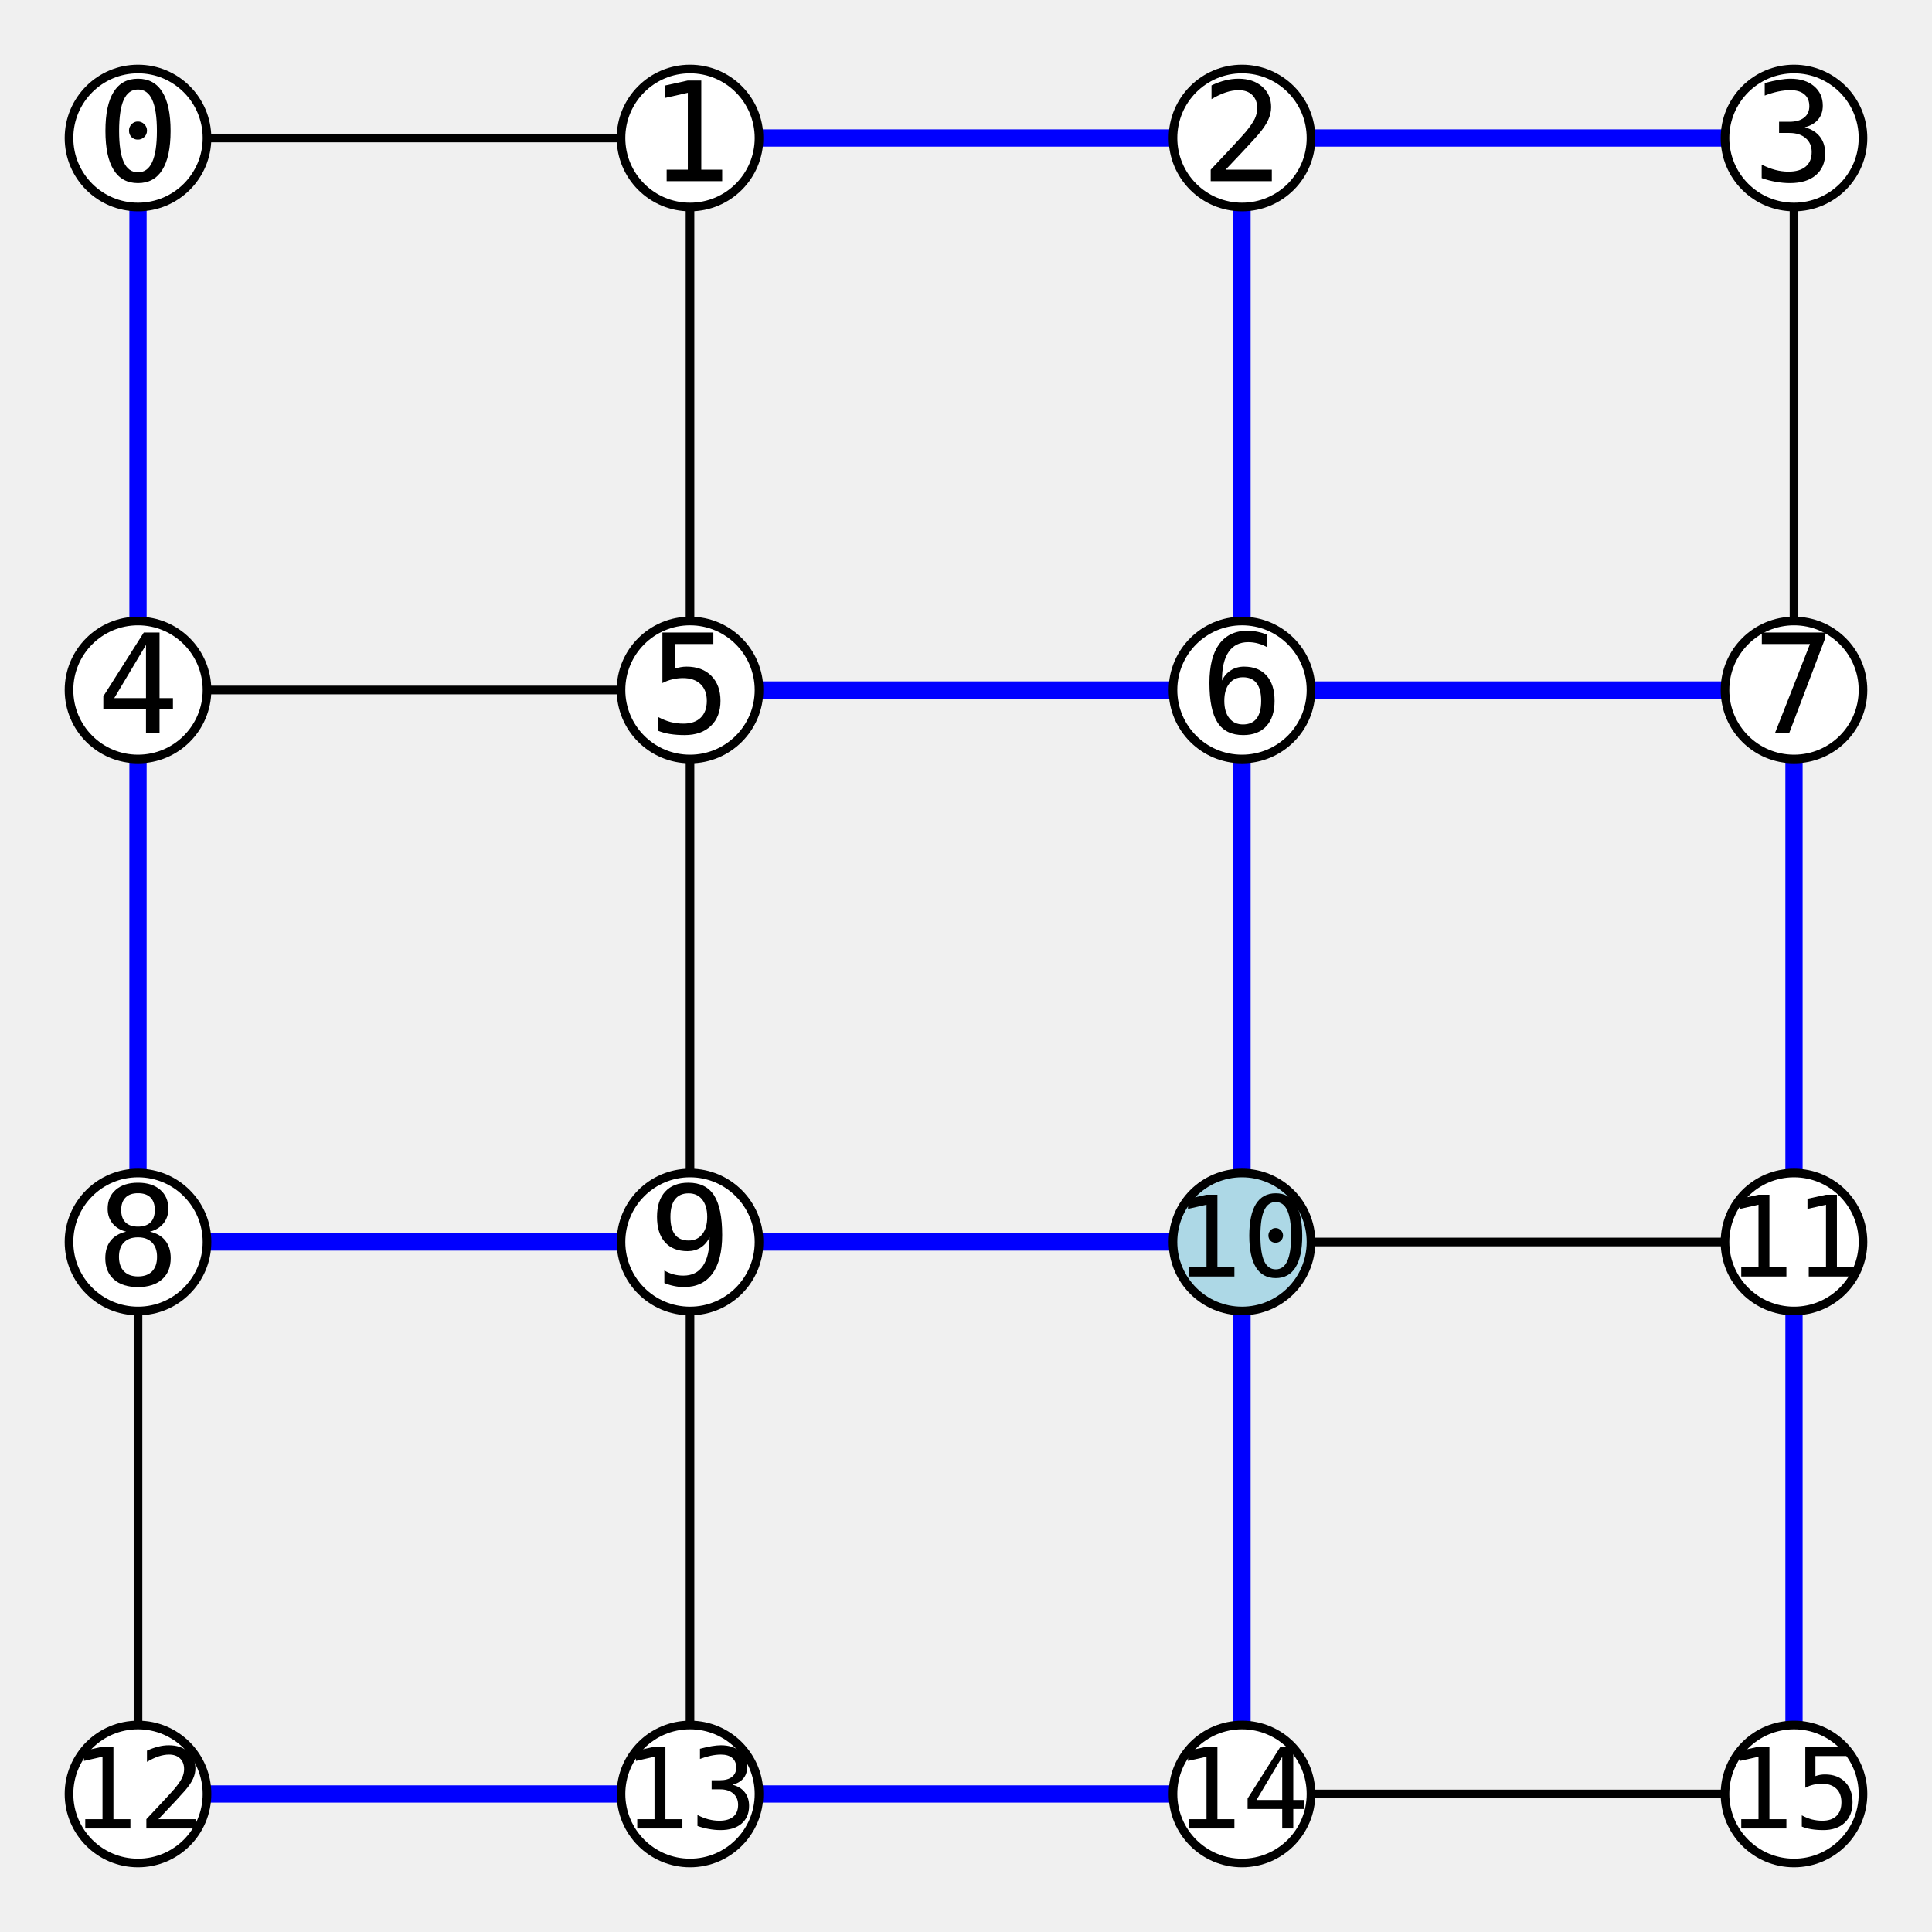
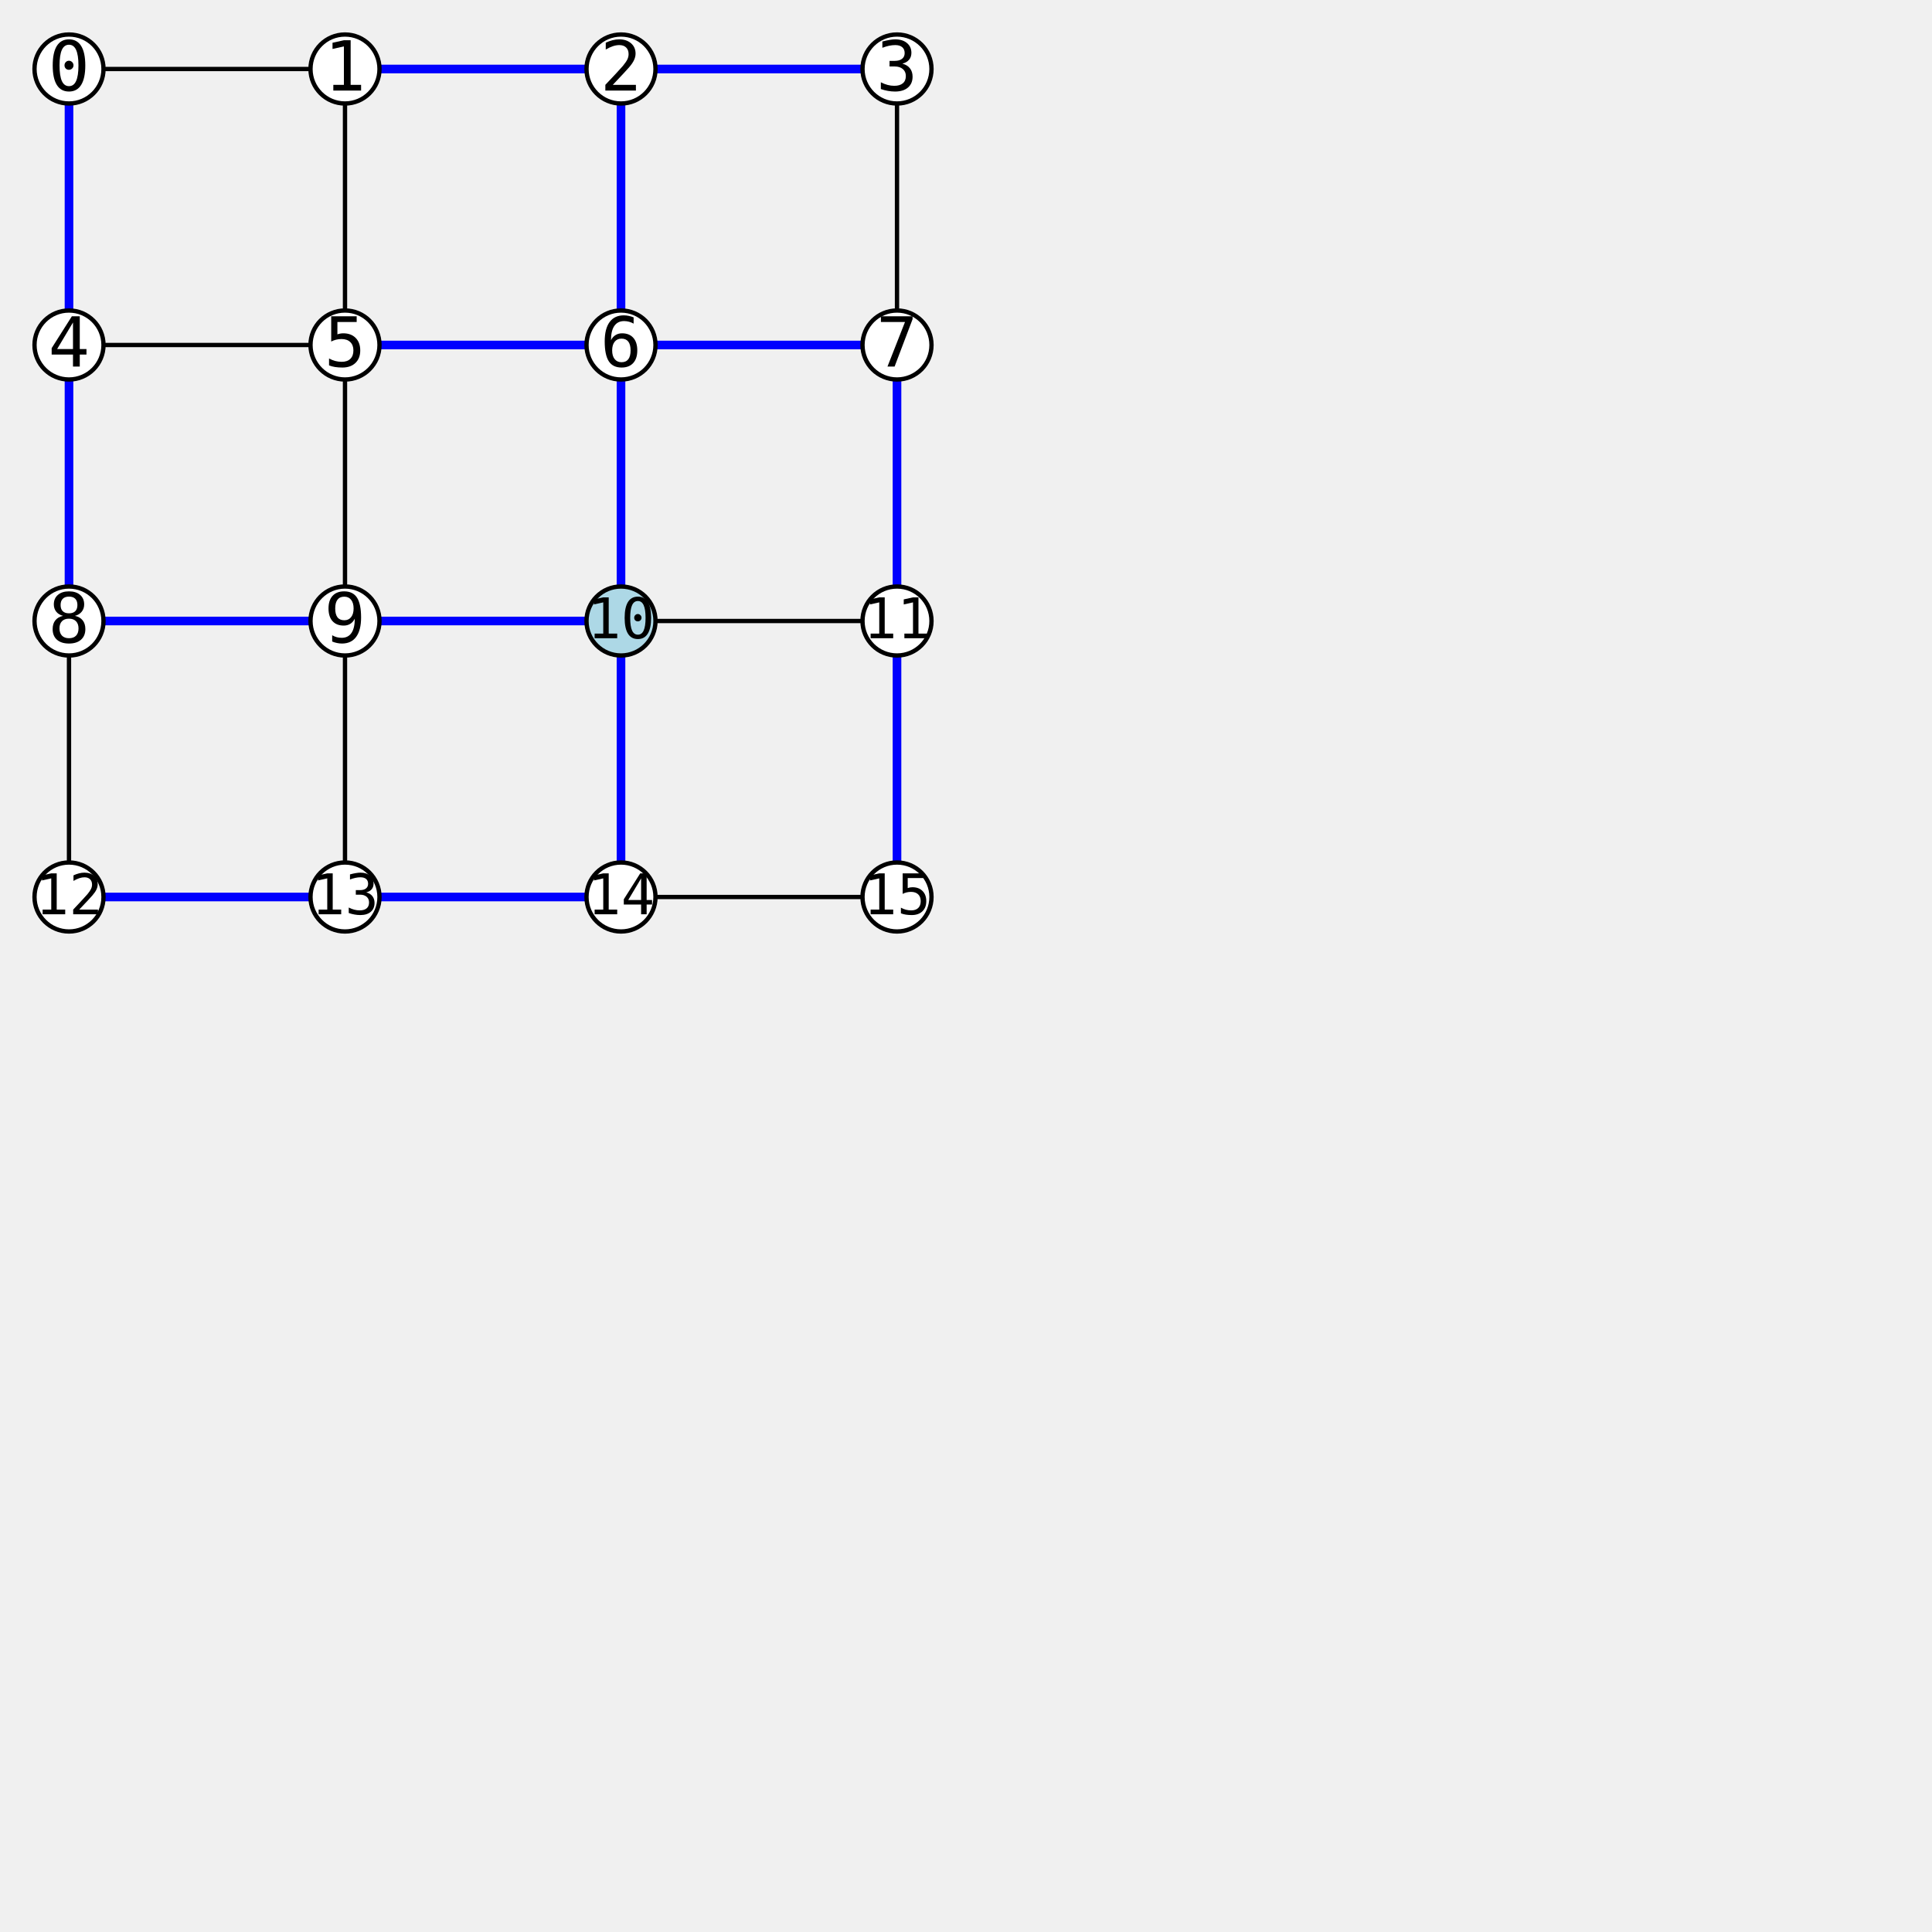
<svg xmlns="http://www.w3.org/2000/svg" width="448" height="448">
  <style>
    text {
        font-family:Consolas;
    }
</style>
-   <line style="stroke-width: 2;" stroke="black" x1="32" y1="32" x2="160" y2="32" />
-   <line style="stroke-width: 4;" stroke="blue" x1="160" y1="32" x2="288" y2="32" />
-   <line style="stroke-width: 4;" stroke="blue" x1="288" y1="32" x2="416" y2="32" />
-   <line style="stroke-width: 2;" stroke="black" x1="32" y1="160" x2="160" y2="160" />
-   <line style="stroke-width: 4;" stroke="blue" x1="160" y1="160" x2="288" y2="160" />
-   <line style="stroke-width: 4;" stroke="blue" x1="288" y1="160" x2="416" y2="160" />
-   <line style="stroke-width: 4;" stroke="blue" x1="32" y1="288" x2="160" y2="288" />
-   <line style="stroke-width: 4;" stroke="blue" x1="160" y1="288" x2="288" y2="288" />
-   <line style="stroke-width: 2;" stroke="black" x1="288" y1="288" x2="416" y2="288" />
-   <line style="stroke-width: 4;" stroke="blue" x1="32" y1="416" x2="160" y2="416" />
-   <line style="stroke-width: 4;" stroke="blue" x1="160" y1="416" x2="288" y2="416" />
-   <line style="stroke-width: 2;" stroke="black" x1="288" y1="416" x2="416" y2="416" />
-   <line style="stroke-width: 4;" stroke="blue" x1="32" y1="32" x2="32" y2="160" />
-   <line style="stroke-width: 4;" stroke="blue" x1="32" y1="160" x2="32" y2="288" />
-   <line style="stroke-width: 2;" stroke="black" x1="32" y1="288" x2="32" y2="416" />
-   <line style="stroke-width: 2;" stroke="black" x1="160" y1="32" x2="160" y2="160" />
-   <line style="stroke-width: 2;" stroke="black" x1="160" y1="160" x2="160" y2="288" />
-   <line style="stroke-width: 2;" stroke="black" x1="160" y1="288" x2="160" y2="416" />
-   <line style="stroke-width: 4;" stroke="blue" x1="288" y1="32" x2="288" y2="160" />
-   <line style="stroke-width: 4;" stroke="blue" x1="288" y1="160" x2="288" y2="288" />
-   <line style="stroke-width: 4;" stroke="blue" x1="288" y1="288" x2="288" y2="416" />
-   <line style="stroke-width: 2;" stroke="black" x1="416" y1="32" x2="416" y2="160" />
-   <line style="stroke-width: 4;" stroke="blue" x1="416" y1="160" x2="416" y2="288" />
-   <line style="stroke-width: 4;" stroke="blue" x1="416" y1="288" x2="416" y2="416" />
-   <circle cx="32" cy="32" r="16" fill="white" stroke="black" stroke-width="2" />
-   <text text-anchor="middle" x="32" y="42" font-size="32">0</text>
-   <circle cx="160" cy="32" r="16" fill="white" stroke="black" stroke-width="2" />
-   <text text-anchor="middle" x="160" y="42" font-size="32">1</text>
-   <circle cx="288" cy="32" r="16" fill="white" stroke="black" stroke-width="2" />
-   <text text-anchor="middle" x="288" y="42" font-size="32">2</text>
-   <circle cx="416" cy="32" r="16" fill="white" stroke="black" stroke-width="2" />
-   <text text-anchor="middle" x="416" y="42" font-size="32">3</text>
-   <circle cx="32" cy="160" r="16" fill="white" stroke="black" stroke-width="2" />
-   <text text-anchor="middle" x="32" y="170" font-size="32">4</text>
-   <circle cx="160" cy="160" r="16" fill="white" stroke="black" stroke-width="2" />
-   <text text-anchor="middle" x="160" y="170" font-size="32">5</text>
-   <circle cx="288" cy="160" r="16" fill="white" stroke="black" stroke-width="2" />
-   <text text-anchor="middle" x="288" y="170" font-size="32">6</text>
-   <circle cx="416" cy="160" r="16" fill="white" stroke="black" stroke-width="2" />
-   <text text-anchor="middle" x="416" y="170" font-size="32">7</text>
-   <circle cx="32" cy="288" r="16" fill="white" stroke="black" stroke-width="2" />
-   <text text-anchor="middle" x="32" y="298" font-size="32">8</text>
-   <circle cx="160" cy="288" r="16" fill="white" stroke="black" stroke-width="2" />
-   <text text-anchor="middle" x="160" y="298" font-size="32">9</text>
-   <circle cx="288" cy="288" r="16" fill="lightblue" stroke="black" stroke-width="2" />
-   <text text-anchor="middle" x="288" y="296" font-size="26">10</text>
-   <circle cx="416" cy="288" r="16" fill="white" stroke="black" stroke-width="2" />
-   <text text-anchor="middle" x="416" y="296" font-size="26">11</text>
-   <circle cx="32" cy="416" r="16" fill="white" stroke="black" stroke-width="2" />
-   <text text-anchor="middle" x="32" y="424" font-size="26">12</text>
-   <circle cx="160" cy="416" r="16" fill="white" stroke="black" stroke-width="2" />
-   <text text-anchor="middle" x="160" y="424" font-size="26">13</text>
-   <circle cx="288" cy="416" r="16" fill="white" stroke="black" stroke-width="2" />
-   <text text-anchor="middle" x="288" y="424" font-size="26">14</text>
-   <circle cx="416" cy="416" r="16" fill="white" stroke="black" stroke-width="2" />
-   <text text-anchor="middle" x="416" y="424" font-size="26">15</text>
+   <g transform="scale(0.5)">
+     <line style="stroke-width: 2;" stroke="black" x1="32" y1="32" x2="160" y2="32" />
+     <line style="stroke-width: 4;" stroke="blue" x1="160" y1="32" x2="288" y2="32" />
+     <line style="stroke-width: 4;" stroke="blue" x1="288" y1="32" x2="416" y2="32" />
+     <line style="stroke-width: 2;" stroke="black" x1="32" y1="160" x2="160" y2="160" />
+     <line style="stroke-width: 4;" stroke="blue" x1="160" y1="160" x2="288" y2="160" />
+     <line style="stroke-width: 4;" stroke="blue" x1="288" y1="160" x2="416" y2="160" />
+     <line style="stroke-width: 4;" stroke="blue" x1="32" y1="288" x2="160" y2="288" />
+     <line style="stroke-width: 4;" stroke="blue" x1="160" y1="288" x2="288" y2="288" />
+     <line style="stroke-width: 2;" stroke="black" x1="288" y1="288" x2="416" y2="288" />
+     <line style="stroke-width: 4;" stroke="blue" x1="32" y1="416" x2="160" y2="416" />
+     <line style="stroke-width: 4;" stroke="blue" x1="160" y1="416" x2="288" y2="416" />
+     <line style="stroke-width: 2;" stroke="black" x1="288" y1="416" x2="416" y2="416" />
+     <line style="stroke-width: 4;" stroke="blue" x1="32" y1="32" x2="32" y2="160" />
+     <line style="stroke-width: 4;" stroke="blue" x1="32" y1="160" x2="32" y2="288" />
+     <line style="stroke-width: 2;" stroke="black" x1="32" y1="288" x2="32" y2="416" />
+     <line style="stroke-width: 2;" stroke="black" x1="160" y1="32" x2="160" y2="160" />
+     <line style="stroke-width: 2;" stroke="black" x1="160" y1="160" x2="160" y2="288" />
+     <line style="stroke-width: 2;" stroke="black" x1="160" y1="288" x2="160" y2="416" />
+     <line style="stroke-width: 4;" stroke="blue" x1="288" y1="32" x2="288" y2="160" />
+     <line style="stroke-width: 4;" stroke="blue" x1="288" y1="160" x2="288" y2="288" />
+     <line style="stroke-width: 4;" stroke="blue" x1="288" y1="288" x2="288" y2="416" />
+     <line style="stroke-width: 2;" stroke="black" x1="416" y1="32" x2="416" y2="160" />
+     <line style="stroke-width: 4;" stroke="blue" x1="416" y1="160" x2="416" y2="288" />
+     <line style="stroke-width: 4;" stroke="blue" x1="416" y1="288" x2="416" y2="416" />
+     <circle cx="32" cy="32" r="16" fill="white" stroke="black" stroke-width="2" />
+     <text text-anchor="middle" x="32" y="42" font-size="32">0</text>
+     <circle cx="160" cy="32" r="16" fill="white" stroke="black" stroke-width="2" />
+     <text text-anchor="middle" x="160" y="42" font-size="32">1</text>
+     <circle cx="288" cy="32" r="16" fill="white" stroke="black" stroke-width="2" />
+     <text text-anchor="middle" x="288" y="42" font-size="32">2</text>
+     <circle cx="416" cy="32" r="16" fill="white" stroke="black" stroke-width="2" />
+     <text text-anchor="middle" x="416" y="42" font-size="32">3</text>
+     <circle cx="32" cy="160" r="16" fill="white" stroke="black" stroke-width="2" />
+     <text text-anchor="middle" x="32" y="170" font-size="32">4</text>
+     <circle cx="160" cy="160" r="16" fill="white" stroke="black" stroke-width="2" />
+     <text text-anchor="middle" x="160" y="170" font-size="32">5</text>
+     <circle cx="288" cy="160" r="16" fill="white" stroke="black" stroke-width="2" />
+     <text text-anchor="middle" x="288" y="170" font-size="32">6</text>
+     <circle cx="416" cy="160" r="16" fill="white" stroke="black" stroke-width="2" />
+     <text text-anchor="middle" x="416" y="170" font-size="32">7</text>
+     <circle cx="32" cy="288" r="16" fill="white" stroke="black" stroke-width="2" />
+     <text text-anchor="middle" x="32" y="298" font-size="32">8</text>
+     <circle cx="160" cy="288" r="16" fill="white" stroke="black" stroke-width="2" />
+     <text text-anchor="middle" x="160" y="298" font-size="32">9</text>
+     <circle cx="288" cy="288" r="16" fill="lightblue" stroke="black" stroke-width="2" />
+     <text text-anchor="middle" x="288" y="296" font-size="26">10</text>
+     <circle cx="416" cy="288" r="16" fill="white" stroke="black" stroke-width="2" />
+     <text text-anchor="middle" x="416" y="296" font-size="26">11</text>
+     <circle cx="32" cy="416" r="16" fill="white" stroke="black" stroke-width="2" />
+     <text text-anchor="middle" x="32" y="424" font-size="26">12</text>
+     <circle cx="160" cy="416" r="16" fill="white" stroke="black" stroke-width="2" />
+     <text text-anchor="middle" x="160" y="424" font-size="26">13</text>
+     <circle cx="288" cy="416" r="16" fill="white" stroke="black" stroke-width="2" />
+     <text text-anchor="middle" x="288" y="424" font-size="26">14</text>
+     <circle cx="416" cy="416" r="16" fill="white" stroke="black" stroke-width="2" />
+     <text text-anchor="middle" x="416" y="424" font-size="26">15</text>
+   </g>
</svg>
